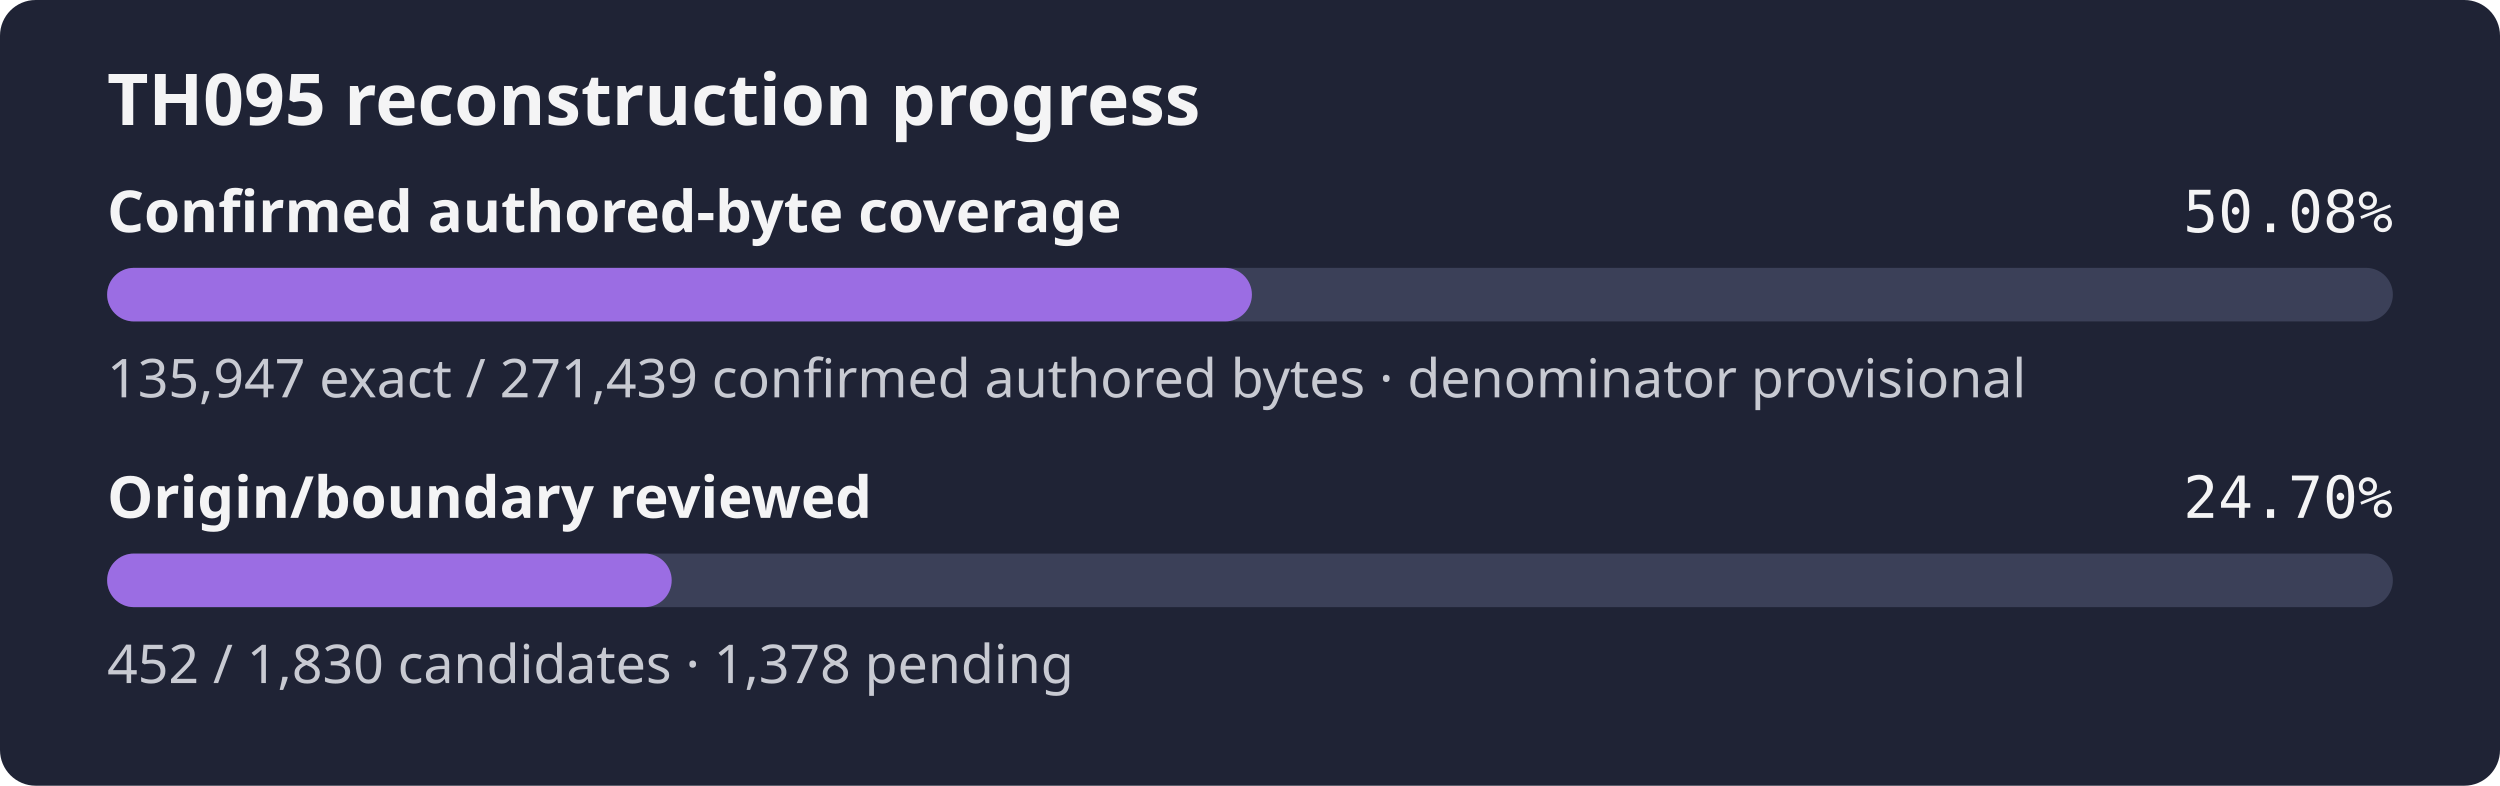
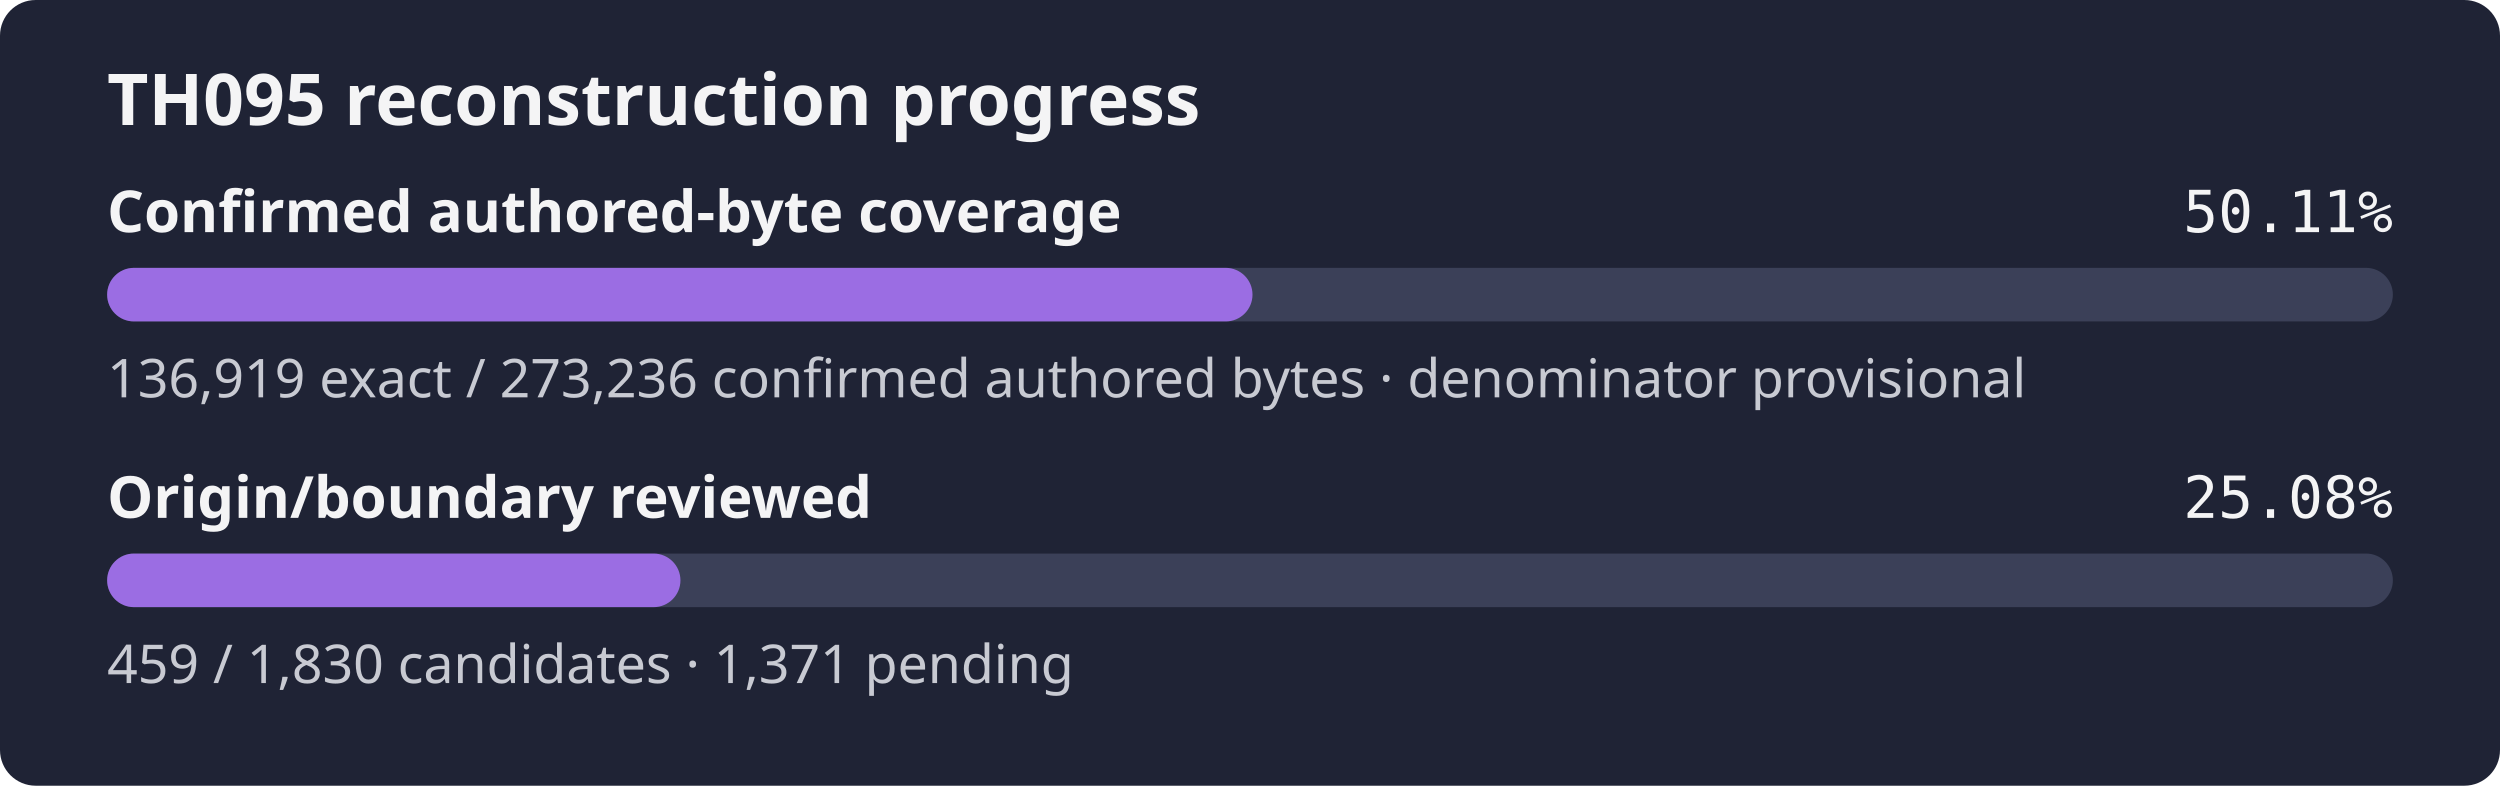
- <svg xmlns="http://www.w3.org/2000/svg" width="560" height="176" role="img" aria-label="TH095 reconstruction progress: 50.08% of the confirmed authored-byte set is exact, origin review 24.70%">
+ <svg xmlns="http://www.w3.org/2000/svg" width="560" height="176" role="img" aria-label="TH095 reconstruction progress: 50.11% of the confirmed authored-byte set is exact, origin review 25.08%">
  <rect width="560" height="176" rx="8" fill="#1f2335" />
  <text x="24" y="28" fill="#f4f4f5" font-family="sans-serif" font-size="16" font-weight="600">TH095 reconstruction progress</text>
  <text x="24" y="52" fill="#f4f4f5" font-family="sans-serif" font-size="13" font-weight="600">Confirmed authored-byte coverage</text>
-   <text x="536" y="52" fill="#f4f4f5" text-anchor="end" font-family="monospace" font-size="13">50.08%</text>
+   <text x="536" y="52" fill="#f4f4f5" text-anchor="end" font-family="monospace" font-size="13">50.11%</text>
  <rect x="24" y="60" width="512" height="12" rx="6" fill="#3b4058" />
-   <rect x="24" y="60" width="256.43" height="12" rx="6" fill="#9b6de3" />
-   <text x="24" y="89" fill="#c8cad2" font-family="sans-serif" font-size="12">135,947 exact / 271,439 confirmed authored bytes · denominator provisional</text>
+   <rect x="24" y="60" width="256.56" height="12" rx="6" fill="#9b6de3" />
+   <text x="24" y="89" fill="#c8cad2" font-family="sans-serif" font-size="12">136,919 exact / 273,236 confirmed authored bytes · denominator provisional</text>
  <text x="24" y="116" fill="#f4f4f5" font-family="sans-serif" font-size="13" font-weight="600">Origin/boundary reviewed</text>
-   <text x="536" y="116" fill="#f4f4f5" text-anchor="end" font-family="monospace" font-size="13">24.70%</text>
+   <text x="536" y="116" fill="#f4f4f5" text-anchor="end" font-family="monospace" font-size="13">25.08%</text>
  <rect x="24" y="124" width="512" height="12" rx="6" fill="#3b4058" />
-   <rect x="24" y="124" width="126.46" height="12" rx="6" fill="#9b6de3" />
-   <text x="24" y="153" fill="#c8cad2" font-family="sans-serif" font-size="12">452 / 1,830 candidates · 1,378 pending</text>
+   <rect x="24" y="124" width="128.42" height="12" rx="6" fill="#9b6de3" />
+   <text x="24" y="153" fill="#c8cad2" font-family="sans-serif" font-size="12">459 / 1,830 candidates · 1,371 pending</text>
</svg>
